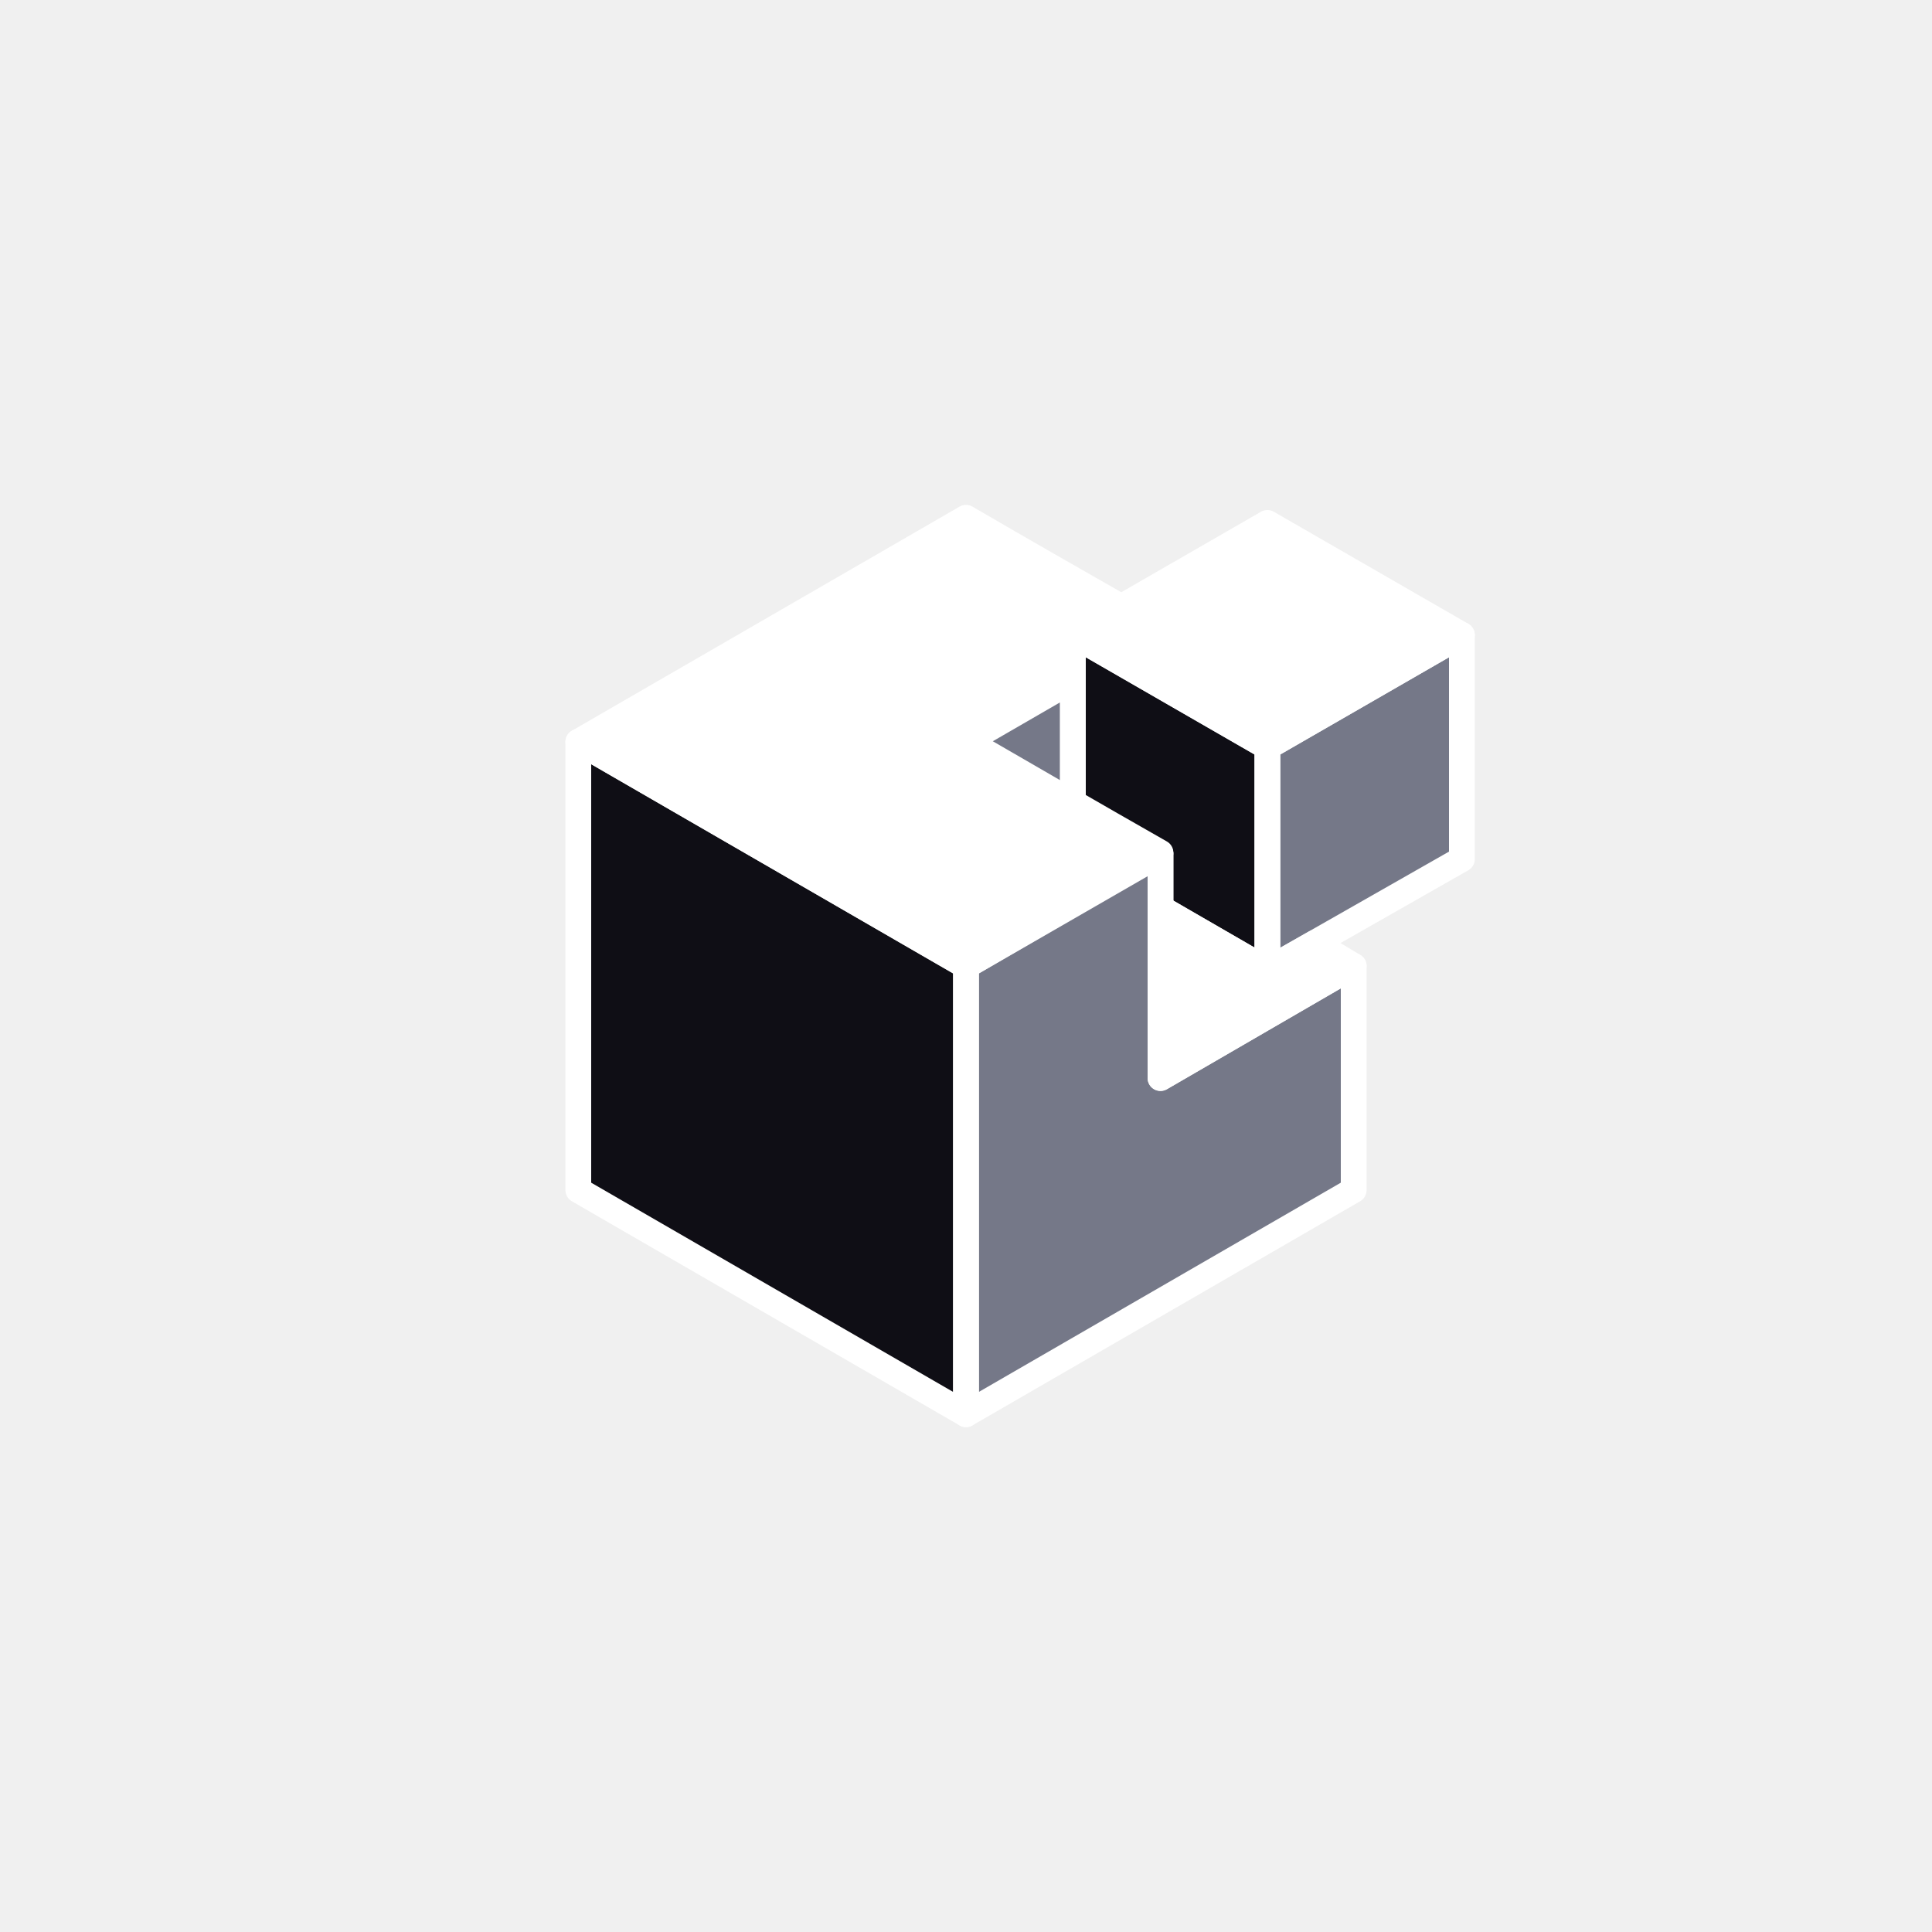
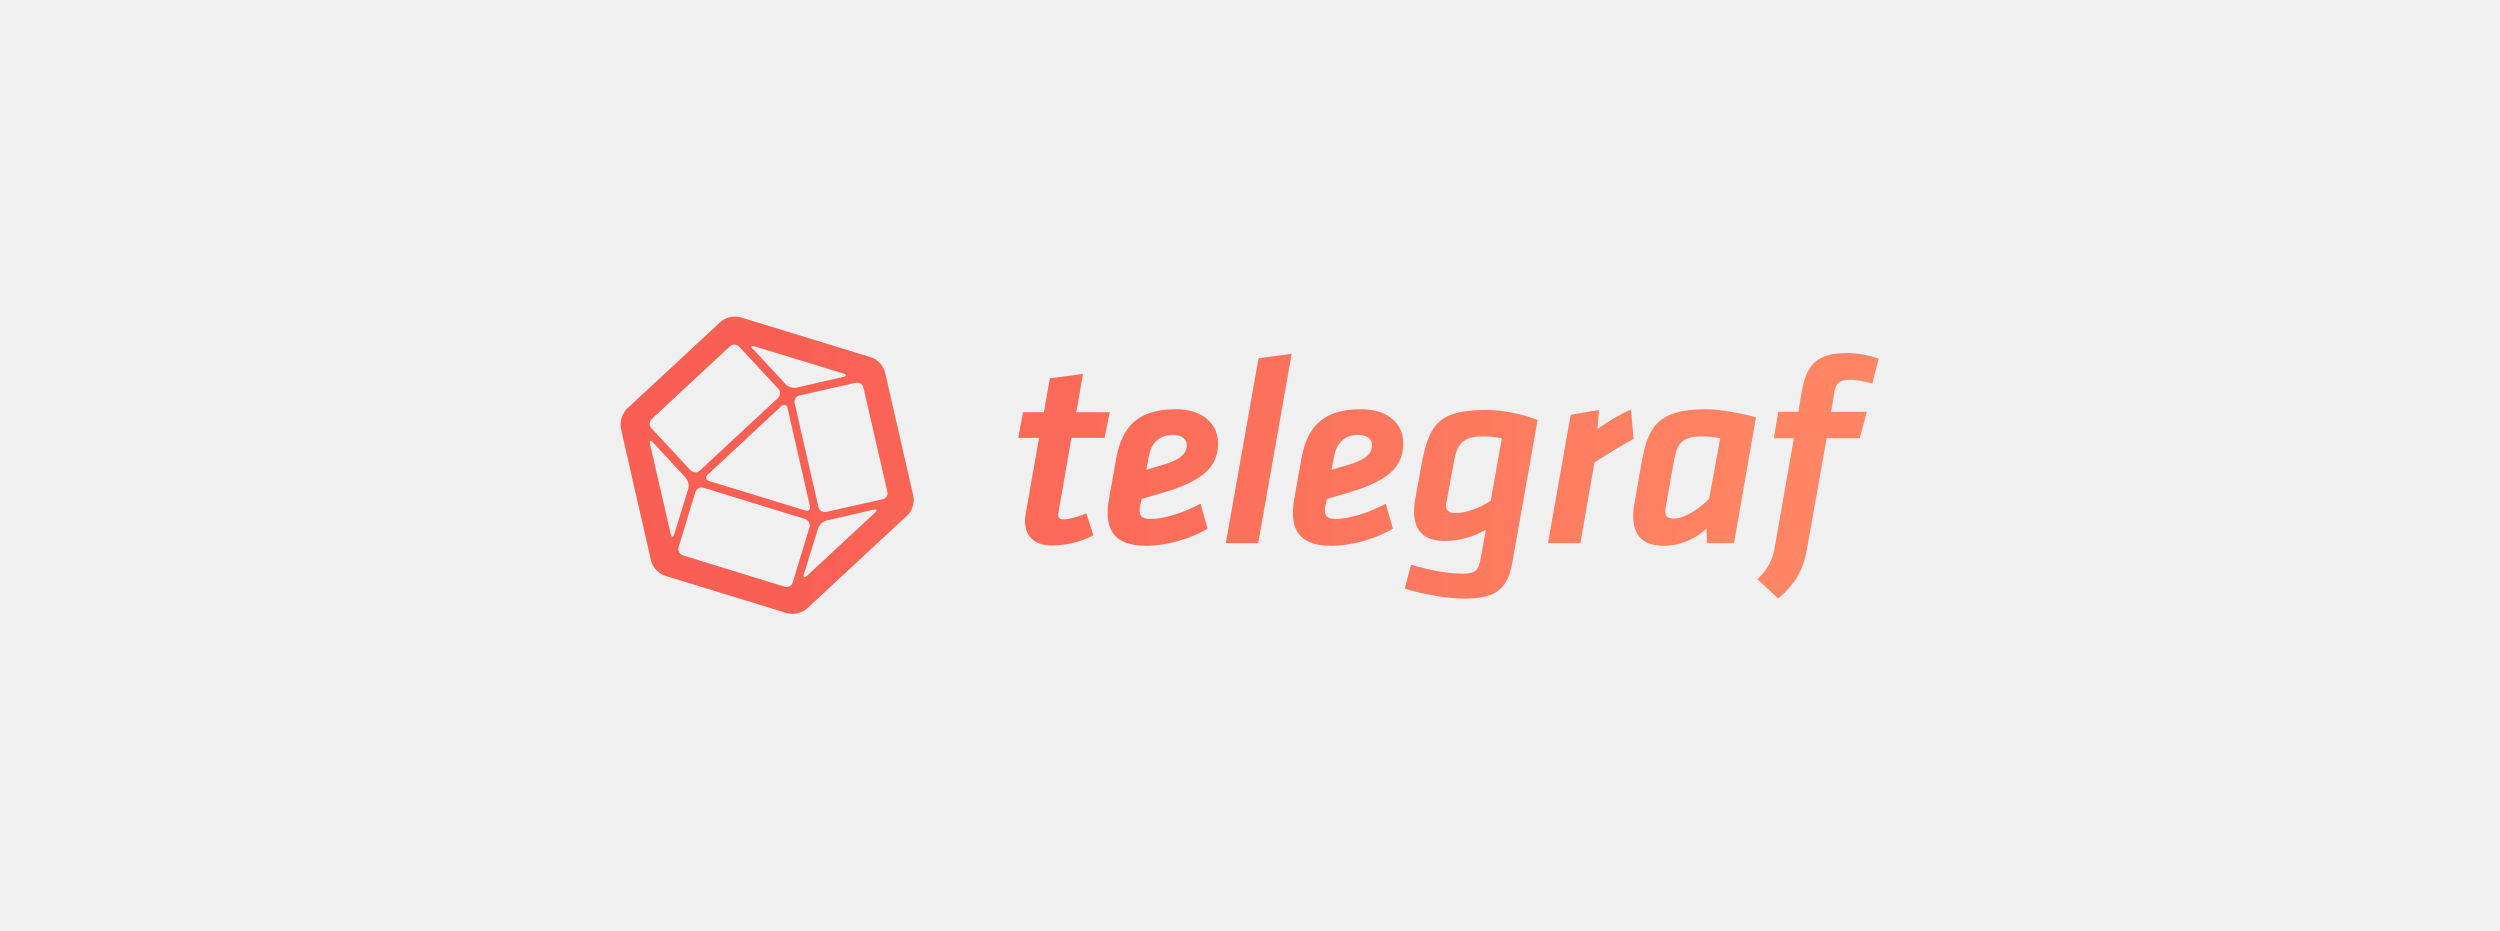
- <svg xmlns="http://www.w3.org/2000/svg" version="1.1" id="Layer_1" x="0px" y="0px" viewBox="0 0 150 150" style="enable-background:new 0 0 150 150;" xml:space="preserve">
+ <svg xmlns="http://www.w3.org/2000/svg" version="1.1" id="Layer_1" x="0px" y="0px" viewBox="0 0 672 250" style="enable-background:new 0 0 672 250;" xml:space="preserve">
  <style type="text/css">
- 	.st0{fill:#FFFFFF;}
- 	.st1{fill:#757888;}
- 	.st2{fill:#0F0E15;}
- 	.st3{fill:none;stroke:#FFFFFF;stroke-width:2;stroke-linecap:round;stroke-linejoin:round;stroke-miterlimit:10;}
+ 	.st0{fill:url(#symbol_2_);}
+ 	.st1{fill:url(#SVGID_1_);}
+ 	.st2{fill:url(#SVGID_2_);}
+ 	.st3{fill:url(#SVGID_3_);}
+ 	.st4{fill:url(#SVGID_4_);}
+ 	.st5{fill:url(#SVGID_5_);}
+ 	.st6{fill:url(#SVGID_6_);}
+ 	.st7{fill:url(#SVGID_7_);}
+ 	.st8{fill:url(#SVGID_8_);}
</style>
-   <g>
-     <g>
-       <polygon class="st0" points="105.1,75 102.1,73.2 98.4,75.3 90.1,70.5 90.1,83.7   " />
-       <polygon class="st1" points="83.3,52.8 83.3,62.4 75,57.6   " />
-       <polygon class="st2" points="44.9,92.4 44.9,57.6 75,75 75,109.8   " />
-       <polygon class="st0" points="83.3,49.3 98.4,40.6 113.5,49.3 98.4,58   " />
-       <polygon class="st2" points="90.1,66.3 83.3,62.4 83.3,49.3 98.4,58 98.4,75.3 90.1,70.5   " />
-       <polygon class="st1" points="113.5,66.7 113.5,49.3 98.4,58 98.4,75.3   " />
-       <path class="st0" d="M44.9,57.6L75,40.2c3.4,2,12,6.9,12,6.9l-3.7,2.1v3.5c0,0-5.2,3-8.3,4.8c5,2.9,10,5.8,15.1,8.7L75,75    L44.9,57.6z" />
-       <polygon class="st1" points="105.1,75 90.1,83.7 90.1,66.3 75,75 75,109.8 105.1,92.4   " />
-     </g>
-     <g>
-       <polygon class="st3" points="105.1,75 102.1,73.2 98.4,75.3 90.1,70.5 90.1,83.7   " />
-       <polygon class="st3" points="83.3,52.8 83.3,62.4 75,57.6   " />
-       <polygon class="st3" points="44.9,92.4 44.9,57.6 75,75 75,109.8   " />
-       <polygon class="st3" points="83.3,49.3 98.4,40.6 113.5,49.3 98.4,58   " />
-       <polygon class="st3" points="90.1,66.3 83.3,62.4 83.3,49.3 98.4,58 98.4,75.3 90.1,70.5   " />
-       <polygon class="st3" points="113.5,66.7 113.5,49.3 98.4,58 98.4,75.3   " />
-       <path class="st3" d="M44.9,57.6L75,40.2c3.4,2,12,6.9,12,6.9l-3.7,2.1v3.5c0,0-5.2,3-8.3,4.8c5,2.9,10,5.8,15.1,8.7L75,75    L44.9,57.6z" />
-       <polygon class="st3" points="105.1,75 90.1,83.7 90.1,66.3 75,75 75,109.8 105.1,92.4   " />
+   <g id="telegraf_logo">
+     <linearGradient id="symbol_2_" gradientUnits="userSpaceOnUse" x1="207.26" y1="125" x2="474.37" y2="125">
+       <stop offset="0" style="stop-color:#F95F53" />
+       <stop offset="1" style="stop-color:#FF8564" />
+     </linearGradient>
+     <path id="symbol_1_" class="st0" d="M245.5,133.3l-7.6-33.2c-0.4-1.8-2.1-3.6-3.9-4.1l-34.9-10.7c-0.5-0.1-1-0.2-1.5-0.2   c-1.5,0-3.1,0.6-4,1.5l-25,23.2c-1.3,1.2-2.1,3.6-1.7,5.4l8.1,35.5c0.4,1.8,2.1,3.6,3.9,4.1l32.6,10c0.5,0.1,1,0.2,1.5,0.2   c1.5,0,3.1-0.6,4-1.5l26.7-24.8C245.2,137.5,245.9,135.1,245.5,133.3z M202.8,93.1l23.9,7.3c0.9,0.3,0.9,0.7,0,0.9l-12.6,2.9   c-1,0.2-2.3-0.2-2.9-0.9l-8.8-9.5C201.6,93.2,201.9,92.9,202.8,93.1z M217.7,136c0.2,1-0.4,1.5-1.3,1.2l-25.8-7.9   c-0.9-0.3-1.1-1.1-0.4-1.7l19.8-18.4c0.7-0.7,1.5-0.4,1.7,0.5L217.7,136z M175.2,112.6l21-19.5c0.7-0.7,1.8-0.6,2.5,0.1l10.5,11.3   c0.7,0.7,0.6,1.8-0.1,2.5l-21,19.5c-0.7,0.7-1.8,0.6-2.5-0.1l-10.5-11.3C174.4,114.4,174.5,113.3,175.2,112.6z M180.3,143.6   l-5.6-24.3c-0.2-1,0.1-1.1,0.8-0.4l8.8,9.5c0.7,0.7,1,2.1,0.7,3l-3.8,12.3C180.9,144.5,180.5,144.5,180.3,143.6z M210.9,157.7   l-27.3-8.4c-0.9-0.3-1.5-1.3-1.2-2.2l4.5-14.8c0.3-0.9,1.3-1.5,2.2-1.2l27.3,8.4c0.9,0.3,1.5,1.3,1.2,2.2l-4.5,14.8   C212.9,157.5,211.9,158,210.9,157.7z M235.2,137.8l-18.3,17c-0.7,0.7-1.1,0.4-0.8-0.5l3.8-12.3c0.3-0.9,1.3-1.9,2.3-2.1l12.6-2.9   C235.7,136.8,235.9,137.2,235.2,137.8z M237.2,134.2l-15.1,3.4c-1,0.2-1.9-0.4-2.1-1.3l-6.4-27.9c-0.2-1,0.4-1.9,1.3-2.1l15.1-3.4   c1-0.2,1.9,0.4,2.1,1.3l6.4,27.9C238.8,133,238.2,134,237.2,134.2z" />
+     <g id="type_1_">
+       <g>
+         <linearGradient id="SVGID_1_" gradientUnits="userSpaceOnUse" x1="207.26" y1="123.542" x2="474.37" y2="123.542">
+           <stop offset="0" style="stop-color:#F95F53" />
+           <stop offset="1" style="stop-color:#FF8564" />
+         </linearGradient>
+         <path class="st1" d="M275.7,138.2l3.6-20.5h-5.6l1.3-6.9h5.6l1.6-9.1l8.9-1.2l-1.8,10.3h9l-1.4,6.9H288l-3.5,20.1     c-0.2,1.2,0.1,1.8,1.4,1.8c1.7,0,4.1-0.8,6.1-1.6l1.9,5.9c-3,1.6-6.9,2.7-11.1,2.7C277.3,146.7,274.8,143.2,275.7,138.2z" />
+         <linearGradient id="SVGID_2_" gradientUnits="userSpaceOnUse" x1="207.26" y1="128.353" x2="474.37" y2="128.353">
+           <stop offset="0" style="stop-color:#F95F53" />
+           <stop offset="1" style="stop-color:#FF8564" />
+         </linearGradient>
+         <path class="st2" d="M306.5,135.7c-0.4,2-0.4,3.8,2.7,3.8c3.8,0,9-1.7,13.5-4.1l1.9,6.7c-4.3,2.6-10.8,4.6-16.6,4.6     c-9.3,0-11.2-5.2-9.9-12.6l1.9-10.7c1.5-8.3,5.4-13.4,16.1-13.4c6.7,0,11.3,3.5,11.3,9.2c0,6.3-4.1,9.9-13.7,12.9     c-4.3,1.3-5.1,1.5-6.8,2L306.5,135.7z M319,119.6c0-1.6-1.4-2.7-3.7-2.7c-4,0-5.9,2.5-6.5,5.8l-0.7,3.6c1.2-0.4,1.7-0.5,5.3-1.6     C317.4,123.4,319,121.9,319,119.6z" />
+         <linearGradient id="SVGID_3_" gradientUnits="userSpaceOnUse" x1="207.26" y1="120.539" x2="474.37" y2="120.539">
+           <stop offset="0" style="stop-color:#F95F53" />
+           <stop offset="1" style="stop-color:#FF8564" />
+         </linearGradient>
+         <path class="st3" d="M338.3,96.3l8.9-1.2l-9,50.9h-8.7L338.3,96.3z" />
+         <linearGradient id="SVGID_4_" gradientUnits="userSpaceOnUse" x1="207.26" y1="128.353" x2="474.37" y2="128.353">
+           <stop offset="0" style="stop-color:#F95F53" />
+           <stop offset="1" style="stop-color:#FF8564" />
+         </linearGradient>
+         <path class="st4" d="M356.3,135.7c-0.4,2-0.4,3.8,2.7,3.8c3.8,0,9-1.7,13.5-4.1l1.9,6.7c-4.3,2.6-10.8,4.6-16.6,4.6     c-9.3,0-11.2-5.2-9.9-12.6l1.9-10.7c1.5-8.3,5.4-13.4,16.1-13.4c6.7,0,11.3,3.5,11.3,9.2c0,6.3-4.1,9.9-13.7,12.9     c-4.3,1.3-5.1,1.5-6.8,2L356.3,135.7z M368.8,119.6c0-1.6-1.4-2.7-3.7-2.7c-4,0-5.9,2.5-6.5,5.8l-0.7,3.6     c1.2-0.4,1.7-0.5,5.3-1.6C367.2,123.4,368.8,121.9,368.8,119.6z" />
+         <linearGradient id="SVGID_5_" gradientUnits="userSpaceOnUse" x1="207.26" y1="135.481" x2="474.37" y2="135.481">
+           <stop offset="0" style="stop-color:#F95F53" />
+           <stop offset="1" style="stop-color:#FF8564" />
+         </linearGradient>
+         <path class="st5" d="M406.5,151.3c-1.4,7.7-5.1,9.6-13.1,9.6c-3.4,0-10.3-0.9-15.8-2.7l1.7-6.4c4.4,1.3,9.5,2.4,13.9,2.4     c3.6,0,4.3-1.1,4.8-4.1l1.4-7.7c-3.9,2.2-7.6,3-11.1,3c-6.1,0-8.2-3.3-8.2-8c0-1.2,0.1-2.4,0.4-3.7l1.6-8.8     c2-11,4.8-14.7,17.4-14.7c4.6,0,10.2,1.2,13.8,2.7L406.5,151.3z M403.7,117.8c-1.6-0.3-3.3-0.5-5.1-0.5c-5.6,0-7,2.3-7.8,6.9     l-2,10.9c-0.1,0.4-0.1,0.7-0.1,0.9c0,1.3,0.9,1.9,2.5,1.9c2.7,0,6.4-1.2,9.5-3.3L403.7,117.8z" />
+         <linearGradient id="SVGID_6_" gradientUnits="userSpaceOnUse" x1="207.26" y1="128.028" x2="474.37" y2="128.028">
+           <stop offset="0" style="stop-color:#F95F53" />
+           <stop offset="1" style="stop-color:#FF8564" />
+         </linearGradient>
+         <path class="st6" d="M439.1,118c-4.1,2.2-6.7,3.9-10.5,6.3l-3.8,21.7h-8.7l6.1-34.5l7.6-1.3l-0.4,5.1c2.5-1.8,6.1-4,9-5.2     L439.1,118z" />
+         <linearGradient id="SVGID_7_" gradientUnits="userSpaceOnUse" x1="207.26" y1="128.353" x2="474.37" y2="128.353">
+           <stop offset="0" style="stop-color:#F95F53" />
+           <stop offset="1" style="stop-color:#FF8564" />
+         </linearGradient>
+         <path class="st7" d="M466.1,146h-7.3l-0.1-3.9c-3,2.7-6.8,4.6-11.5,4.6c-6.1,0-8.2-3.3-8.2-8c0-1.2,0.1-2.4,0.4-3.7l1.8-10.3     c1.7-9.6,3.9-14.7,17.5-14.7c3.4,0,9.7,1.1,13.3,2.2L466.1,146z M462.4,117.8c-1.6-0.3-3.2-0.5-5-0.5c-5.6,0-6.7,2.3-7.5,6.9     l-2.2,12.4c-0.1,0.4-0.1,0.7-0.1,0.9c0,1.3,0.8,1.9,2.4,1.9c2.7,0,6.7-2.6,9.4-5.3L462.4,117.8z" />
+         <linearGradient id="SVGID_8_" gradientUnits="userSpaceOnUse" x1="207.26" y1="127.919" x2="474.37" y2="127.919">
+           <stop offset="0" style="stop-color:#F95F53" />
+           <stop offset="1" style="stop-color:#FF8564" />
+         </linearGradient>
+         <path class="st8" d="M472.4,155.7c2.8-2.7,4.1-5.1,4.7-8.9l5.1-29h-5.4l1.2-7.1h5.4l0.9-5.4c1.3-7.5,4.3-10.4,12.2-10.4     c2.7,0,6,0.6,8.5,1.5l-1.7,6.7c-2-0.6-4.3-1-6-1c-2.7,0-3.8,0.8-4.2,3.2l-0.9,5.4h9.6l-1.9,7.1H491l-5.3,29.8     c-1,5.7-3.1,9.3-7.7,13.3L472.4,155.7z" />
+       </g>
    </g>
  </g>
</svg>
